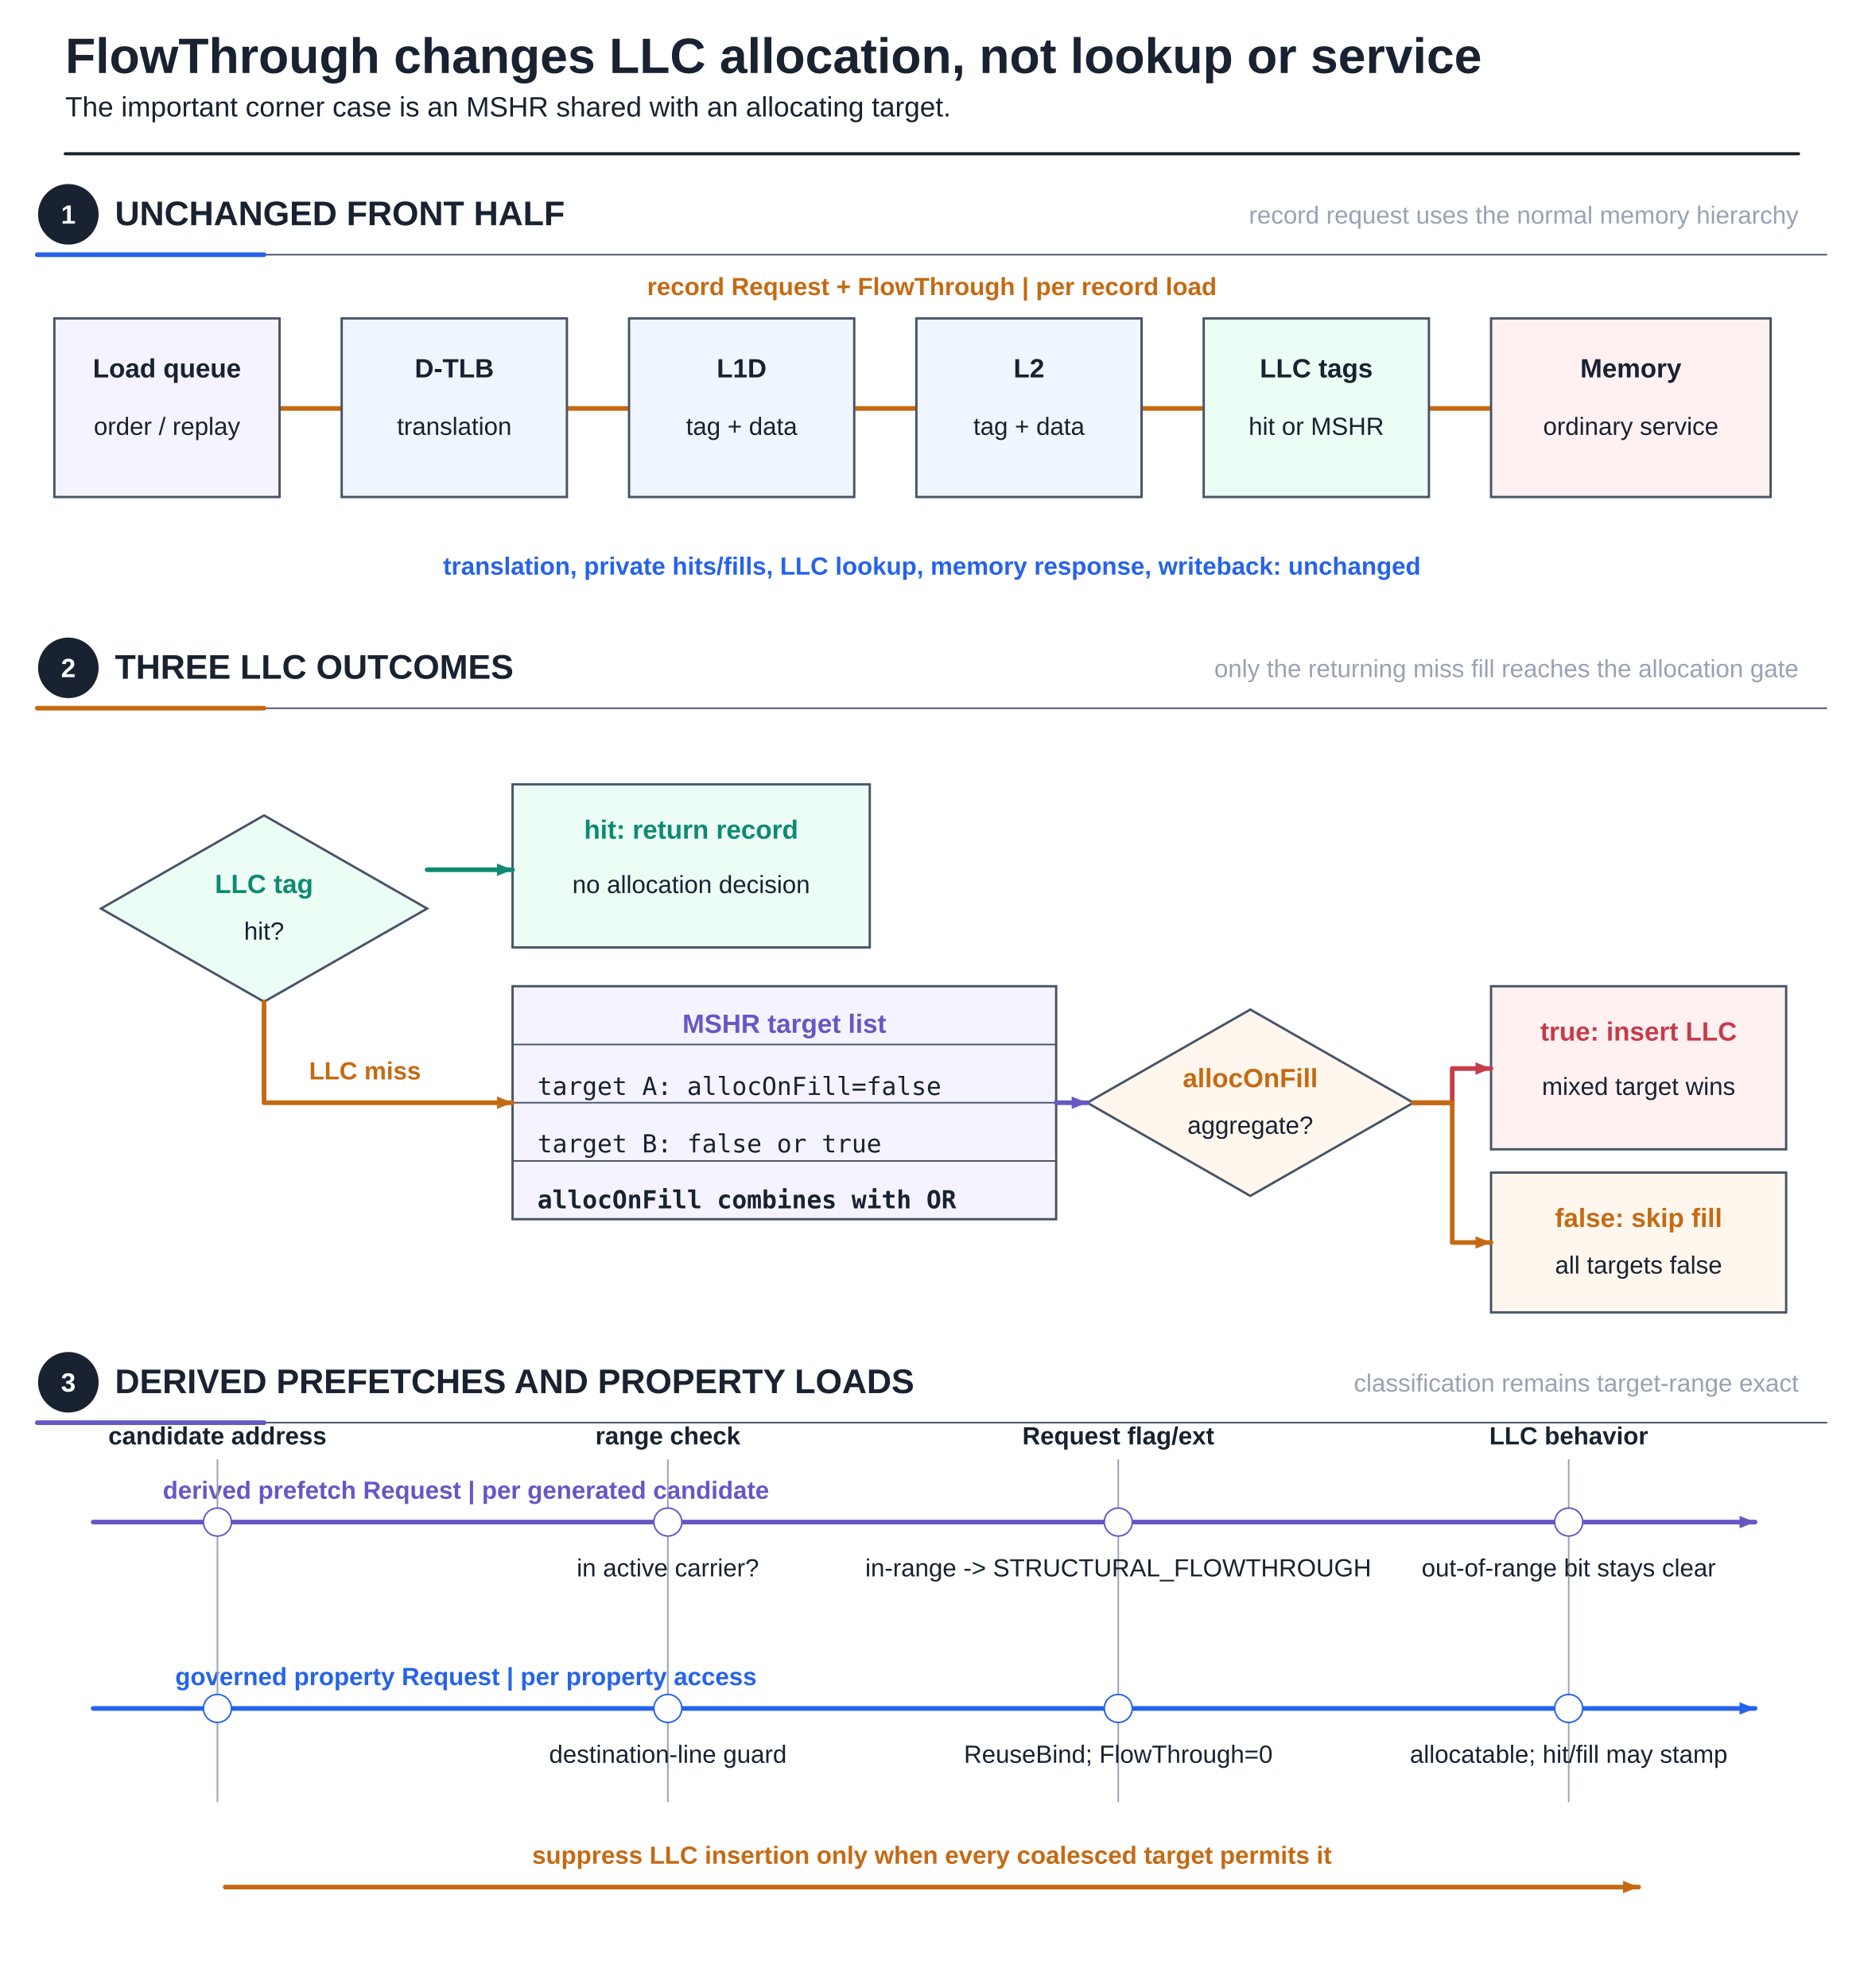
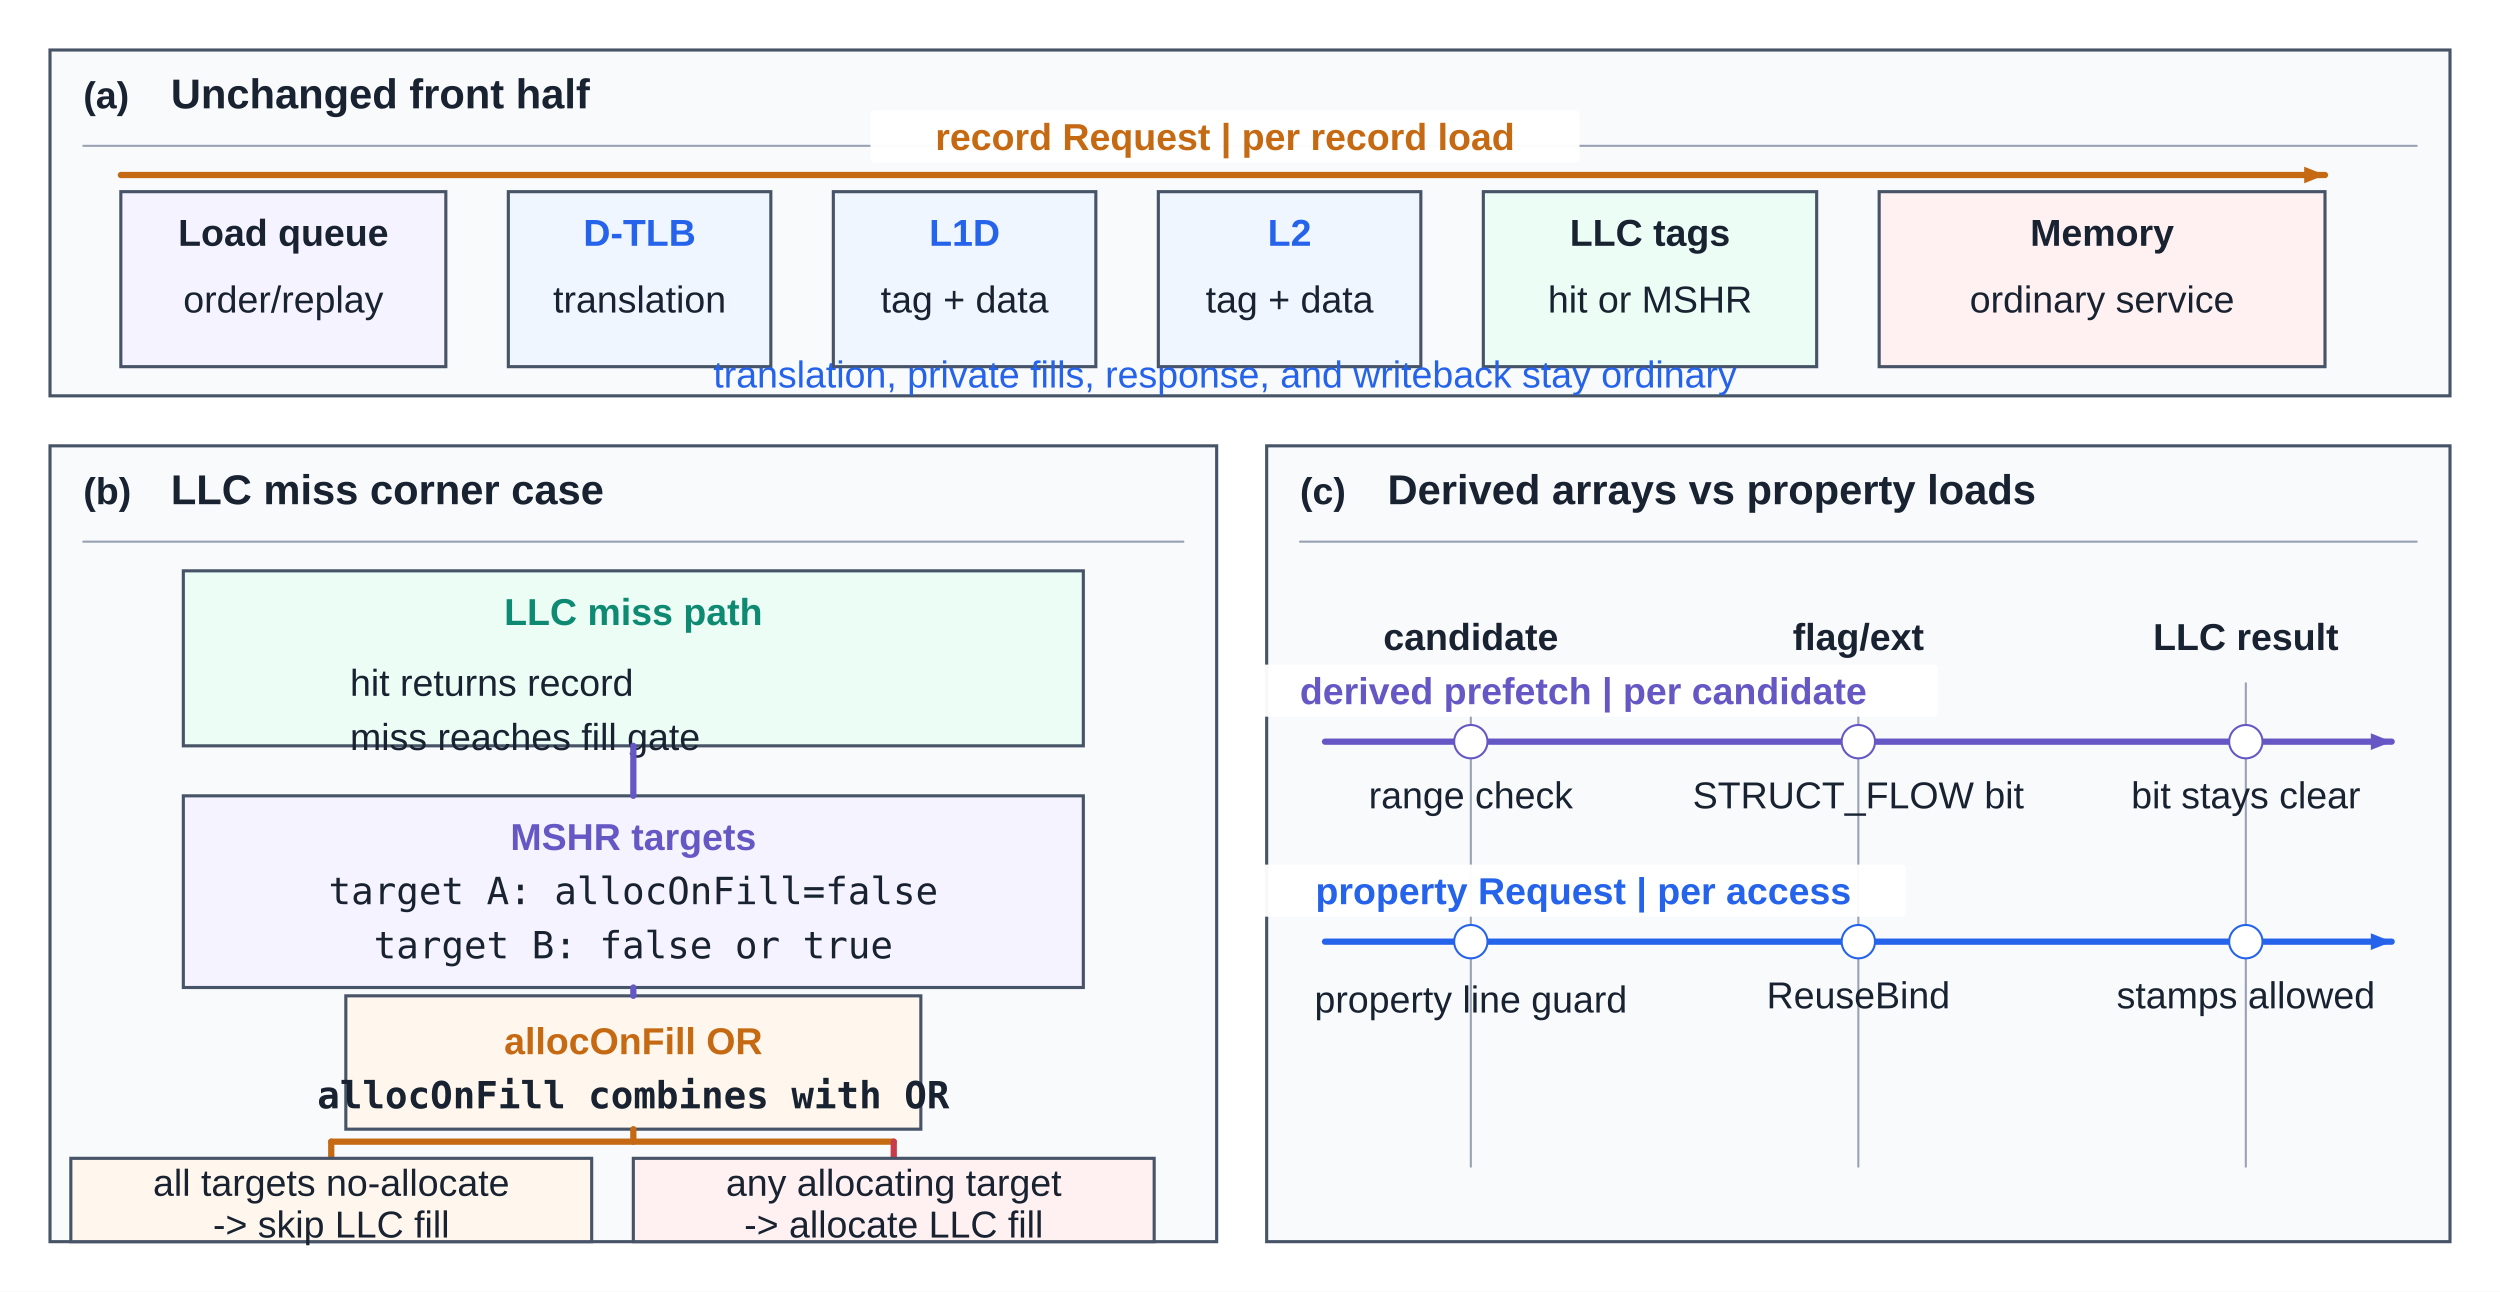
- <svg xmlns="http://www.w3.org/2000/svg" width="1200" height="1280" viewBox="0 0 1200 1280" role="img" aria-labelledby="title desc" fill="#182230" data-figure-schema="ecg-public/v1">
+ <svg xmlns="http://www.w3.org/2000/svg" width="1200" height="620" viewBox="0 0 1200 620" role="img" aria-labelledby="title desc" fill="#182230" data-figure-schema="ecg-public/v1">
  <defs>
    <marker id="arrow-blue" viewBox="0 0 10 8" markerWidth="11" markerHeight="8" refX="10" refY="4" orient="auto" markerUnits="userSpaceOnUse">
      <path d="M0 0 L10 4 L0 8 Z" fill="#2563EB" />
    </marker>
    <marker id="arrow-green" viewBox="0 0 10 8" markerWidth="11" markerHeight="8" refX="10" refY="4" orient="auto" markerUnits="userSpaceOnUse">
      <path d="M0 0 L10 4 L0 8 Z" fill="#0F8A72" />
    </marker>
    <marker id="arrow-amber" viewBox="0 0 10 8" markerWidth="11" markerHeight="8" refX="10" refY="4" orient="auto" markerUnits="userSpaceOnUse">
      <path d="M0 0 L10 4 L0 8 Z" fill="#C56A13" />
    </marker>
    <marker id="arrow-red" viewBox="0 0 10 8" markerWidth="11" markerHeight="8" refX="10" refY="4" orient="auto" markerUnits="userSpaceOnUse">
      <path d="M0 0 L10 4 L0 8 Z" fill="#C63C4A" />
    </marker>
    <marker id="arrow-purple" viewBox="0 0 10 8" markerWidth="11" markerHeight="8" refX="10" refY="4" orient="auto" markerUnits="userSpaceOnUse">
      <path d="M0 0 L10 4 L0 8 Z" fill="#6558C5" />
    </marker>
    <marker id="arrow-gray" viewBox="0 0 10 8" markerWidth="11" markerHeight="8" refX="10" refY="4" orient="auto" markerUnits="userSpaceOnUse">
      <path d="M0 0 L10 4 L0 8 Z" fill="#98A2B3" />
    </marker>
    <marker id="arrow-ink" viewBox="0 0 10 8" markerWidth="11" markerHeight="8" refX="10" refY="4" orient="auto" markerUnits="userSpaceOnUse">
      <path d="M0 0 L10 4 L0 8 Z" fill="#182230" />
    </marker>
    <style>
      :root { color-scheme: light dark; }
      @media (prefers-color-scheme: dark) {
        [fill="#FFFFFF"]{fill:#111827}[stroke="#FFFFFF"]{stroke:#111827}
        [fill="#F8FAFC"]{fill:#172033}[stroke="#F8FAFC"]{stroke:#172033}
        [fill="#EFF6FF"]{fill:#172554}[stroke="#EFF6FF"]{stroke:#172554}
        [fill="#ECFDF5"]{fill:#073B34}[stroke="#ECFDF5"]{stroke:#073B34}
        [fill="#FFF7ED"]{fill:#422A12}[stroke="#FFF7ED"]{stroke:#422A12}
        [fill="#FFF1F2"]{fill:#421B22}[stroke="#FFF1F2"]{stroke:#421B22}
        [fill="#F5F3FF"]{fill:#292349}[stroke="#F5F3FF"]{stroke:#292349}
        [fill="#182230"]{fill:#F8FAFC}[stroke="#182230"]{stroke:#F8FAFC}
        [fill="#475467"]{fill:#94A3B8}[stroke="#475467"]{stroke:#94A3B8}
        [fill="#98A2B3"]{fill:#A8B0BF}[stroke="#98A2B3"]{stroke:#A8B0BF}
        [fill="#2563EB"]{fill:#7FB0FF}[stroke="#2563EB"]{stroke:#7FB0FF}
        [fill="#0F8A72"]{fill:#5ED0B0}[stroke="#0F8A72"]{stroke:#5ED0B0}
        [fill="#C56A13"]{fill:#F0B36A}[stroke="#C56A13"]{stroke:#F0B36A}
        [fill="#6558C5"]{fill:#ADA4FF}[stroke="#6558C5"]{stroke:#ADA4FF}
        [fill="#C63C4A"]{fill:#F48B98}[stroke="#C63C4A"]{stroke:#F48B98}
      }
      .sans{font-family:"Liberation Sans","DejaVu Sans",Arial,sans-serif}
      .mono{font-family:"DejaVu Sans Mono","Liberation Mono",Consolas,monospace}
-       .title{font-size:32px;font-weight:700}
-       .subtitle{font-size:18px}
-       .heading{font-size:22px;font-weight:700}
-       .label{font-size:17px;font-weight:700}
-       .body{font-size:16px}
+       .display{font-size:26px;font-weight:700}
+       .heading{font-size:20px;font-weight:700}
+       .label{font-size:18px;font-weight:700}
+       .body{font-size:18px}
</style>
  </defs>
-   <rect x="0" y="0" width="1200" height="1280" fill="#FFFFFF" />
-   <text x="42" y="47" text-anchor="start" class="sans title" fill="#182230" font-weight="700">FlowThrough changes LLC allocation, not lookup or service</text>
-   <text x="42" y="75" text-anchor="start" class="sans subtitle" fill="#182230">The important corner case is an MSHR shared with an allocating target.</text>
-   <line x1="42" y1="99" x2="1158" y2="99" stroke="#182230" stroke-width="2" stroke-linecap="round" vector-effect="non-scaling-stroke" />
-   <circle cx="44" cy="138" r="19" fill="#182230" stroke="#182230" stroke-width="1" />
-   <text x="44" y="144" text-anchor="middle" class="sans label" fill="#FFFFFF" font-weight="700">1</text>
-   <text x="74" y="145" text-anchor="start" class="sans heading" fill="#182230" font-weight="700">UNCHANGED FRONT HALF</text>
-   <text x="1158" y="144" text-anchor="end" class="sans body" fill="#98A2B3">record request uses the normal memory hierarchy</text>
-   <line x1="24" y1="164" x2="1176" y2="164" stroke="#475467" stroke-width="1" stroke-linecap="round" vector-effect="non-scaling-stroke" />
-   <line x1="24" y1="164" x2="170" y2="164" stroke="#2563EB" stroke-width="3" stroke-linecap="round" vector-effect="non-scaling-stroke" />
-   <path d="M45 263 L1130 263" fill="none" stroke="#C56A13" stroke-width="3" stroke-linecap="round" stroke-linejoin="round" vector-effect="non-scaling-stroke" marker-end="url(#arrow-amber)" data-flow-kind="transfer" data-flow-underlay="true" data-flow-label="record Request + FlowThrough" data-flow-cadence="per record load" />
-   <rect x="385.24" y="173.00" width="429.52" height="22" rx="3" fill="#FFFFFF" fill-opacity="0.96" data-label-background="true" />
-   <text x="600" y="190" text-anchor="middle" class="sans body" fill="#C56A13" font-weight="700">record Request + FlowThrough | per record load</text>
-   <rect x="35" y="205" width="145" height="115" rx="0" fill="#F5F3FF" stroke="#475467" stroke-width="1.5" data-shape="rect" data-x="35" data-y="205" data-width="145" data-height="115" />
-   <text x="107.5" y="243" text-anchor="middle" class="sans label" fill="#182230" font-weight="700">Load queue</text>
-   <text x="107.5" y="280" text-anchor="middle" class="sans body" fill="#182230">order / replay</text>
-   <rect x="220" y="205" width="145" height="115" rx="0" fill="#EFF6FF" stroke="#475467" stroke-width="1.5" data-shape="rect" data-x="220" data-y="205" data-width="145" data-height="115" />
-   <text x="292.5" y="243" text-anchor="middle" class="sans label" fill="#182230" font-weight="700">D-TLB</text>
-   <text x="292.5" y="280" text-anchor="middle" class="sans body" fill="#182230">translation</text>
-   <rect x="405" y="205" width="145" height="115" rx="0" fill="#EFF6FF" stroke="#475467" stroke-width="1.5" data-shape="rect" data-x="405" data-y="205" data-width="145" data-height="115" />
-   <text x="477.5" y="243" text-anchor="middle" class="sans label" fill="#182230" font-weight="700">L1D</text>
-   <text x="477.5" y="280" text-anchor="middle" class="sans body" fill="#182230">tag + data</text>
-   <rect x="590" y="205" width="145" height="115" rx="0" fill="#EFF6FF" stroke="#475467" stroke-width="1.5" data-shape="rect" data-x="590" data-y="205" data-width="145" data-height="115" />
-   <text x="662.5" y="243" text-anchor="middle" class="sans label" fill="#182230" font-weight="700">L2</text>
-   <text x="662.5" y="280" text-anchor="middle" class="sans body" fill="#182230">tag + data</text>
-   <rect x="775" y="205" width="145" height="115" rx="0" fill="#ECFDF5" stroke="#475467" stroke-width="1.5" data-shape="rect" data-x="775" data-y="205" data-width="145" data-height="115" />
-   <text x="847.5" y="243" text-anchor="middle" class="sans label" fill="#182230" font-weight="700">LLC tags</text>
-   <text x="847.5" y="280" text-anchor="middle" class="sans body" fill="#182230">hit or MSHR</text>
-   <rect x="960" y="205" width="180" height="115" rx="0" fill="#FFF1F2" stroke="#475467" stroke-width="1.5" data-shape="rect" data-x="960" data-y="205" data-width="180" data-height="115" />
-   <text x="1050.0" y="243" text-anchor="middle" class="sans label" fill="#182230" font-weight="700">Memory</text>
-   <text x="1050.0" y="280" text-anchor="middle" class="sans body" fill="#182230">ordinary service</text>
-   <text x="600" y="370" text-anchor="middle" class="sans body" fill="#2563EB" font-weight="700">translation, private hits/fills, LLC lookup, memory response, writeback: unchanged</text>
-   <circle cx="44" cy="430" r="19" fill="#182230" stroke="#182230" stroke-width="1" />
-   <text x="44" y="436" text-anchor="middle" class="sans label" fill="#FFFFFF" font-weight="700">2</text>
-   <text x="74" y="437" text-anchor="start" class="sans heading" fill="#182230" font-weight="700">THREE LLC OUTCOMES</text>
-   <text x="1158" y="436" text-anchor="end" class="sans body" fill="#98A2B3">only the returning miss fill reaches the allocation gate</text>
-   <line x1="24" y1="456" x2="1176" y2="456" stroke="#475467" stroke-width="1" stroke-linecap="round" vector-effect="non-scaling-stroke" />
-   <line x1="24" y1="456" x2="170" y2="456" stroke="#C56A13" stroke-width="3" stroke-linecap="round" vector-effect="non-scaling-stroke" />
-   <polygon points="170,525.0 275.0,585 170,645.0 65.0,585" fill="#ECFDF5" stroke="#475467" stroke-width="1.5" data-shape="diamond" data-cx="170" data-cy="585" data-width="210" data-height="120" />
-   <text x="170" y="575" text-anchor="middle" class="sans label" fill="#0F8A72" font-weight="700">LLC tag</text>
-   <text x="170" y="605" text-anchor="middle" class="sans body" fill="#182230">hit?</text>
-   <rect x="330" y="505" width="230" height="105" rx="0" fill="#ECFDF5" stroke="#475467" stroke-width="1.5" data-shape="rect" data-x="330" data-y="505" data-width="230" data-height="105" />
-   <text x="445" y="540" text-anchor="middle" class="sans label" fill="#0F8A72" font-weight="700">hit: return record</text>
-   <text x="445" y="575" text-anchor="middle" class="sans body" fill="#182230">no allocation decision</text>
-   <path d="M275 560 L330 560" fill="none" stroke="#0F8A72" stroke-width="3" stroke-linecap="round" stroke-linejoin="round" vector-effect="non-scaling-stroke" marker-end="url(#arrow-green)" data-flow-kind="control" data-flow-underlay="false" data-flow-label="hit: return record" />
-   <rect x="330" y="635" width="350" height="150" rx="0" fill="#F5F3FF" stroke="#475467" stroke-width="1.5" data-shape="rect" data-x="330" data-y="635" data-width="350" data-height="150" />
-   <line x1="330" y1="672.5" x2="680" y2="672.5" stroke="#475467" stroke-width="1" stroke-linecap="round" vector-effect="non-scaling-stroke" />
-   <line x1="330" y1="710.0" x2="680" y2="710.0" stroke="#475467" stroke-width="1" stroke-linecap="round" vector-effect="non-scaling-stroke" />
-   <line x1="330" y1="747.5" x2="680" y2="747.5" stroke="#475467" stroke-width="1" stroke-linecap="round" vector-effect="non-scaling-stroke" />
-   <text x="505" y="665" text-anchor="middle" class="sans label" fill="#6558C5" font-weight="700">MSHR target list</text>
-   <text x="346" y="705" text-anchor="start" class="mono body" fill="#182230">target A: allocOnFill=false</text>
-   <text x="346" y="742" text-anchor="start" class="mono body" fill="#182230">target B: false or true</text>
-   <text x="346" y="778" text-anchor="start" class="mono body" fill="#182230" font-weight="700">allocOnFill combines with OR</text>
-   <path d="M170 645 L170 710 L330 710" fill="none" stroke="#C56A13" stroke-width="3" stroke-linecap="round" stroke-linejoin="round" vector-effect="non-scaling-stroke" marker-end="url(#arrow-amber)" data-flow-kind="control" data-flow-underlay="false" data-flow-label="LLC miss" />
-   <rect x="193.52" y="678.00" width="82.96" height="22" rx="3" fill="#FFFFFF" fill-opacity="0.96" data-label-background="true" />
-   <text x="235" y="695" text-anchor="middle" class="sans body" fill="#C56A13" font-weight="700">LLC miss</text>
-   <polygon points="805,650.0 910.0,710 805,770.0 700.0,710" fill="#FFF7ED" stroke="#475467" stroke-width="1.5" data-shape="diamond" data-cx="805" data-cy="710" data-width="210" data-height="120" />
-   <text x="805" y="700" text-anchor="middle" class="sans label" fill="#C56A13" font-weight="700">allocOnFill</text>
-   <text x="805" y="730" text-anchor="middle" class="sans body" fill="#182230">aggregate?</text>
-   <path d="M680 710 L700 710" fill="none" stroke="#6558C5" stroke-width="3" stroke-linecap="round" stroke-linejoin="round" vector-effect="non-scaling-stroke" marker-end="url(#arrow-purple)" data-flow-kind="control" data-flow-underlay="false" data-flow-label="allocOnFill combines with OR" />
-   <rect x="960" y="635" width="190" height="105" rx="0" fill="#FFF1F2" stroke="#475467" stroke-width="1.5" data-shape="rect" data-x="960" data-y="635" data-width="190" data-height="105" />
-   <text x="1055" y="670" text-anchor="middle" class="sans label" fill="#C63C4A" font-weight="700">true: insert LLC</text>
-   <text x="1055" y="705" text-anchor="middle" class="sans body" fill="#182230">mixed target wins</text>
-   <rect x="960" y="755" width="190" height="90" rx="0" fill="#FFF7ED" stroke="#475467" stroke-width="1.5" data-shape="rect" data-x="960" data-y="755" data-width="190" data-height="90" />
-   <text x="1055" y="790" text-anchor="middle" class="sans label" fill="#C56A13" font-weight="700">false: skip fill</text>
-   <text x="1055" y="820" text-anchor="middle" class="sans body" fill="#182230">all targets false</text>
-   <path d="M910 710 L935 710 L935 688 L960 688" fill="none" stroke="#C63C4A" stroke-width="3" stroke-linecap="round" stroke-linejoin="round" vector-effect="non-scaling-stroke" marker-end="url(#arrow-red)" data-flow-kind="control" data-flow-underlay="false" data-flow-label="true: insert LLC" />
-   <path d="M910 710 L935 710 L935 800 L960 800" fill="none" stroke="#C56A13" stroke-width="3" stroke-linecap="round" stroke-linejoin="round" vector-effect="non-scaling-stroke" marker-end="url(#arrow-amber)" data-flow-kind="control" data-flow-underlay="false" data-flow-label="false: skip fill" />
-   <circle cx="44" cy="890" r="19" fill="#182230" stroke="#182230" stroke-width="1" />
-   <text x="44" y="896" text-anchor="middle" class="sans label" fill="#FFFFFF" font-weight="700">3</text>
-   <text x="74" y="897" text-anchor="start" class="sans heading" fill="#182230" font-weight="700">DERIVED PREFETCHES AND PROPERTY LOADS</text>
-   <text x="1158" y="896" text-anchor="end" class="sans body" fill="#98A2B3">classification remains target-range exact</text>
-   <line x1="24" y1="916" x2="1176" y2="916" stroke="#475467" stroke-width="1" stroke-linecap="round" vector-effect="non-scaling-stroke" />
-   <line x1="24" y1="916" x2="170" y2="916" stroke="#6558C5" stroke-width="3" stroke-linecap="round" vector-effect="non-scaling-stroke" />
-   <path d="M60 980 L1130 980" fill="none" stroke="#6558C5" stroke-width="3" stroke-linecap="round" stroke-linejoin="round" vector-effect="non-scaling-stroke" marker-end="url(#arrow-purple)" data-flow-kind="transfer" data-flow-underlay="false" data-flow-label="derived prefetch Request" data-flow-cadence="per generated candidate" />
-   <rect x="67.00" y="948.00" width="466.00" height="22" rx="3" fill="#FFFFFF" fill-opacity="0.96" data-label-background="true" />
-   <text x="300" y="965" text-anchor="middle" class="sans body" fill="#6558C5" font-weight="700">derived prefetch Request | per generated candidate</text>
-   <path d="M60 1100 L1130 1100" fill="none" stroke="#2563EB" stroke-width="3" stroke-linecap="round" stroke-linejoin="round" vector-effect="non-scaling-stroke" marker-end="url(#arrow-blue)" data-flow-kind="transfer" data-flow-underlay="false" data-flow-label="governed property Request" data-flow-cadence="per property access" />
-   <rect x="80.68" y="1068.00" width="438.64" height="22" rx="3" fill="#FFFFFF" fill-opacity="0.96" data-label-background="true" />
-   <text x="300" y="1085" text-anchor="middle" class="sans body" fill="#2563EB" font-weight="700">governed property Request | per property access</text>
-   <line x1="140" y1="940" x2="140" y2="1160" stroke="#98A2B3" stroke-width="1" stroke-linecap="round" vector-effect="non-scaling-stroke" />
-   <text x="140" y="930" text-anchor="middle" class="sans body" fill="#182230" font-weight="700">candidate address</text>
-   <circle cx="140" cy="980" r="9" fill="#FFFFFF" stroke="#6558C5" stroke-width="1" />
-   <circle cx="140" cy="1100" r="9" fill="#FFFFFF" stroke="#2563EB" stroke-width="1" />
-   <line x1="430" y1="940" x2="430" y2="1160" stroke="#98A2B3" stroke-width="1" stroke-linecap="round" vector-effect="non-scaling-stroke" />
-   <text x="430" y="930" text-anchor="middle" class="sans body" fill="#182230" font-weight="700">range check</text>
-   <circle cx="430" cy="980" r="9" fill="#FFFFFF" stroke="#6558C5" stroke-width="1" />
-   <circle cx="430" cy="1100" r="9" fill="#FFFFFF" stroke="#2563EB" stroke-width="1" />
-   <line x1="720" y1="940" x2="720" y2="1160" stroke="#98A2B3" stroke-width="1" stroke-linecap="round" vector-effect="non-scaling-stroke" />
-   <text x="720" y="930" text-anchor="middle" class="sans body" fill="#182230" font-weight="700">Request flag/ext</text>
-   <circle cx="720" cy="980" r="9" fill="#FFFFFF" stroke="#6558C5" stroke-width="1" />
-   <circle cx="720" cy="1100" r="9" fill="#FFFFFF" stroke="#2563EB" stroke-width="1" />
-   <line x1="1010" y1="940" x2="1010" y2="1160" stroke="#98A2B3" stroke-width="1" stroke-linecap="round" vector-effect="non-scaling-stroke" />
-   <text x="1010" y="930" text-anchor="middle" class="sans body" fill="#182230" font-weight="700">LLC behavior</text>
-   <circle cx="1010" cy="980" r="9" fill="#FFFFFF" stroke="#6558C5" stroke-width="1" />
-   <circle cx="1010" cy="1100" r="9" fill="#FFFFFF" stroke="#2563EB" stroke-width="1" />
-   <text x="430" y="1015" text-anchor="middle" class="sans body" fill="#182230">in active carrier?</text>
-   <text x="720" y="1015" text-anchor="middle" class="sans body" fill="#182230">in-range -&gt; STRUCTURAL_FLOWTHROUGH</text>
-   <text x="1010" y="1015" text-anchor="middle" class="sans body" fill="#182230">out-of-range bit stays clear</text>
-   <text x="430" y="1135" text-anchor="middle" class="sans body" fill="#182230">destination-line guard</text>
-   <text x="720" y="1135" text-anchor="middle" class="sans body" fill="#182230">ReuseBind; FlowThrough=0</text>
-   <text x="1010" y="1135" text-anchor="middle" class="sans body" fill="#182230">allocatable; hit/fill may stamp</text>
-   <path d="M145 1215 L1055 1215" fill="none" stroke="#C56A13" stroke-width="3" stroke-linecap="round" stroke-linejoin="round" vector-effect="non-scaling-stroke" marker-end="url(#arrow-amber)" data-flow-kind="control" data-flow-underlay="false" data-flow-label="suppress LLC insertion only when every coalesced target permits it" />
-   <rect x="294.04" y="1183.00" width="611.92" height="22" rx="3" fill="#FFFFFF" fill-opacity="0.96" data-label-background="true" />
-   <text x="600" y="1200" text-anchor="middle" class="sans body" fill="#C56A13" font-weight="700">suppress LLC insertion only when every coalesced target permits it</text>
+   <rect x="0" y="0" width="1200" height="620" fill="#FFFFFF" />
+   <rect x="24" y="24" width="1152" height="166" rx="0" fill="#F8FAFC" stroke="#475467" stroke-width="1.5" data-shape="rect" data-x="24" data-y="24" data-width="1152" data-height="166" />
+   <text x="40" y="52" text-anchor="start" class="sans label" fill="#182230" font-weight="700">(a)</text>
+   <text x="82" y="52" text-anchor="start" class="sans heading" fill="#182230" font-weight="700">Unchanged front half</text>
+   <line x1="40" y1="70" x2="1160" y2="70" stroke="#98A2B3" stroke-width="1" stroke-linecap="round" vector-effect="non-scaling-stroke" />
+   <path d="M58 84 L1116 84" fill="none" stroke="#C56A13" stroke-width="3" stroke-linecap="round" stroke-linejoin="round" vector-effect="non-scaling-stroke" marker-end="url(#arrow-amber)" data-flow-kind="transfer" data-flow-underlay="false" data-flow-label="record Request" data-flow-cadence="per record load" />
+   <rect x="417.84" y="53.00" width="340.32" height="25" rx="2" fill="#FFFFFF" fill-opacity="0.96" data-label-background="true" />
+   <text x="588" y="72" text-anchor="middle" class="sans label" fill="#C56A13" font-weight="700">record Request | per record load</text>
+   <rect x="58" y="92" width="156" height="84" rx="0" fill="#F5F3FF" stroke="#475467" stroke-width="1.5" data-shape="rect" data-x="58" data-y="92" data-width="156" data-height="84" />
+   <text x="136.0" y="118" text-anchor="middle" class="sans label" fill="#182230" font-weight="700">Load queue</text>
+   <text x="136.0" y="150" text-anchor="middle" class="sans body" fill="#182230">order/replay</text>
+   <rect x="244" y="92" width="126" height="84" rx="0" fill="#EFF6FF" stroke="#475467" stroke-width="1.5" data-shape="rect" data-x="244" data-y="92" data-width="126" data-height="84" />
+   <text x="307.0" y="118" text-anchor="middle" class="sans label" fill="#2563EB" font-weight="700">D-TLB</text>
+   <text x="307.0" y="150" text-anchor="middle" class="sans body" fill="#182230">translation</text>
+   <rect x="400" y="92" width="126" height="84" rx="0" fill="#EFF6FF" stroke="#475467" stroke-width="1.5" data-shape="rect" data-x="400" data-y="92" data-width="126" data-height="84" />
+   <text x="463.0" y="118" text-anchor="middle" class="sans label" fill="#2563EB" font-weight="700">L1D</text>
+   <text x="463.0" y="150" text-anchor="middle" class="sans body" fill="#182230">tag + data</text>
+   <rect x="556" y="92" width="126" height="84" rx="0" fill="#EFF6FF" stroke="#475467" stroke-width="1.5" data-shape="rect" data-x="556" data-y="92" data-width="126" data-height="84" />
+   <text x="619.0" y="118" text-anchor="middle" class="sans label" fill="#2563EB" font-weight="700">L2</text>
+   <text x="619.0" y="150" text-anchor="middle" class="sans body" fill="#182230">tag + data</text>
+   <rect x="712" y="92" width="160" height="84" rx="0" fill="#ECFDF5" stroke="#475467" stroke-width="1.5" data-shape="rect" data-x="712" data-y="92" data-width="160" data-height="84" />
+   <text x="792.0" y="118" text-anchor="middle" class="sans label" fill="#182230" font-weight="700">LLC tags</text>
+   <text x="792.0" y="150" text-anchor="middle" class="sans body" fill="#182230">hit or MSHR</text>
+   <rect x="902" y="92" width="214" height="84" rx="0" fill="#FFF1F2" stroke="#475467" stroke-width="1.5" data-shape="rect" data-x="902" data-y="92" data-width="214" data-height="84" />
+   <text x="1009.0" y="118" text-anchor="middle" class="sans label" fill="#182230" font-weight="700">Memory</text>
+   <text x="1009.0" y="150" text-anchor="middle" class="sans body" fill="#182230">ordinary service</text>
+   <text x="588" y="186" text-anchor="middle" class="sans body" fill="#2563EB">translation, private fills, response, and writeback stay ordinary</text>
+   <rect x="24" y="214" width="560" height="382" rx="0" fill="#F8FAFC" stroke="#475467" stroke-width="1.5" data-shape="rect" data-x="24" data-y="214" data-width="560" data-height="382" />
+   <text x="40" y="242" text-anchor="start" class="sans label" fill="#182230" font-weight="700">(b)</text>
+   <text x="82" y="242" text-anchor="start" class="sans heading" fill="#182230" font-weight="700">LLC miss corner case</text>
+   <line x1="40" y1="260" x2="568" y2="260" stroke="#98A2B3" stroke-width="1" stroke-linecap="round" vector-effect="non-scaling-stroke" />
+   <rect x="88" y="274" width="432" height="84" rx="0" fill="#ECFDF5" stroke="#475467" stroke-width="1.5" data-shape="rect" data-x="88" data-y="274" data-width="432" data-height="84" />
+   <text x="304.0" y="300" text-anchor="middle" class="sans label" fill="#0F8A72" font-weight="700">LLC miss path</text>
+   <text x="168" y="334" text-anchor="start" class="sans body" fill="#182230">hit returns record</text>
+   <text x="168" y="360" text-anchor="start" class="sans body" fill="#182230">miss reaches fill gate</text>
+   <rect x="88" y="382" width="432" height="92" rx="0" fill="#F5F3FF" stroke="#475467" stroke-width="1.5" data-shape="rect" data-x="88" data-y="382" data-width="432" data-height="92" />
+   <text x="304.0" y="408" text-anchor="middle" class="sans label" fill="#6558C5" font-weight="700">MSHR targets</text>
+   <text x="304" y="434" text-anchor="middle" class="mono body" fill="#182230">target A: allocOnFill=false</text>
+   <text x="304" y="460" text-anchor="middle" class="mono body" fill="#182230">target B: false or true</text>
+   <line x1="304" y1="358" x2="304" y2="382" stroke="#6558C5" stroke-width="3" stroke-linecap="round" vector-effect="non-scaling-stroke" />
+   <rect x="166" y="478" width="276" height="64" rx="0" fill="#FFF7ED" stroke="#475467" stroke-width="1.5" data-shape="rect" data-x="166" data-y="478" data-width="276" data-height="64" />
+   <text x="304" y="506" text-anchor="middle" class="sans label" fill="#C56A13" font-weight="700">allocOnFill OR</text>
+   <text x="304" y="532" text-anchor="middle" class="mono label" fill="#182230" font-weight="700">allocOnFill combines with OR</text>
+   <line x1="304" y1="474" x2="304" y2="478" stroke="#6558C5" stroke-width="3" stroke-linecap="round" vector-effect="non-scaling-stroke" />
+   <line x1="304" y1="542" x2="304" y2="548" stroke="#C56A13" stroke-width="3" stroke-linecap="round" vector-effect="non-scaling-stroke" />
+   <line x1="159" y1="548" x2="429" y2="548" stroke="#C56A13" stroke-width="3" stroke-linecap="round" vector-effect="non-scaling-stroke" />
+   <line x1="159" y1="548" x2="159" y2="556" stroke="#C56A13" stroke-width="3" stroke-linecap="round" vector-effect="non-scaling-stroke" />
+   <line x1="429" y1="548" x2="429" y2="556" stroke="#C63C4A" stroke-width="3" stroke-linecap="round" vector-effect="non-scaling-stroke" />
+   <rect x="34" y="556" width="250" height="40" rx="0" fill="#FFF7ED" stroke="#475467" stroke-width="1.5" data-shape="rect" data-x="34" data-y="556" data-width="250" data-height="40" />
+   <rect x="304" y="556" width="250" height="40" rx="0" fill="#FFF1F2" stroke="#475467" stroke-width="1.5" data-shape="rect" data-x="304" data-y="556" data-width="250" data-height="40" />
+   <text x="159" y="574" text-anchor="middle" class="sans body" fill="#182230">all targets no-allocate</text>
+   <text x="159" y="594" text-anchor="middle" class="sans body" fill="#182230">-&gt; skip LLC fill</text>
+   <text x="429" y="574" text-anchor="middle" class="sans body" fill="#182230">any allocating target</text>
+   <text x="429" y="594" text-anchor="middle" class="sans body" fill="#182230">-&gt; allocate LLC fill</text>
+   <rect x="608" y="214" width="568" height="382" rx="0" fill="#F8FAFC" stroke="#475467" stroke-width="1.5" data-shape="rect" data-x="608" data-y="214" data-width="568" data-height="382" />
+   <text x="624" y="242" text-anchor="start" class="sans label" fill="#182230" font-weight="700">(c)</text>
+   <text x="666" y="242" text-anchor="start" class="sans heading" fill="#182230" font-weight="700">Derived arrays vs property loads</text>
+   <line x1="624" y1="260" x2="1160" y2="260" stroke="#98A2B3" stroke-width="1" stroke-linecap="round" vector-effect="non-scaling-stroke" />
+   <line x1="706" y1="328" x2="706" y2="560" stroke="#98A2B3" stroke-width="1" stroke-linecap="round" vector-effect="non-scaling-stroke" />
+   <text x="706" y="312" text-anchor="middle" class="sans label" fill="#182230" font-weight="700">candidate</text>
+   <line x1="892" y1="328" x2="892" y2="560" stroke="#98A2B3" stroke-width="1" stroke-linecap="round" vector-effect="non-scaling-stroke" />
+   <text x="892" y="312" text-anchor="middle" class="sans label" fill="#182230" font-weight="700">flag/ext</text>
+   <line x1="1078" y1="328" x2="1078" y2="560" stroke="#98A2B3" stroke-width="1" stroke-linecap="round" vector-effect="non-scaling-stroke" />
+   <text x="1078" y="312" text-anchor="middle" class="sans label" fill="#182230" font-weight="700">LLC result</text>
+   <path d="M636 356 L1148 356" fill="none" stroke="#6558C5" stroke-width="3" stroke-linecap="round" stroke-linejoin="round" vector-effect="non-scaling-stroke" marker-end="url(#arrow-purple)" data-flow-kind="transfer" data-flow-underlay="false" data-flow-label="derived prefetch" data-flow-cadence="per candidate" />
+   <rect x="589.84" y="319.00" width="340.32" height="25" rx="2" fill="#FFFFFF" fill-opacity="0.96" data-label-background="true" />
+   <text x="760" y="338" text-anchor="middle" class="sans label" fill="#6558C5" font-weight="700">derived prefetch | per candidate</text>
+   <path d="M636 452 L1148 452" fill="none" stroke="#2563EB" stroke-width="3" stroke-linecap="round" stroke-linejoin="round" vector-effect="non-scaling-stroke" marker-end="url(#arrow-blue)" data-flow-kind="transfer" data-flow-underlay="false" data-flow-label="property Request" data-flow-cadence="per access" />
+   <rect x="605.23" y="415.00" width="309.54" height="25" rx="2" fill="#FFFFFF" fill-opacity="0.96" data-label-background="true" />
+   <text x="760" y="434" text-anchor="middle" class="sans label" fill="#2563EB" font-weight="700">property Request | per access</text>
+   <circle cx="706" cy="356" r="8" fill="#FFFFFF" stroke="#6558C5" stroke-width="1" />
+   <circle cx="706" cy="452" r="8" fill="#FFFFFF" stroke="#2563EB" stroke-width="1" />
+   <circle cx="892" cy="356" r="8" fill="#FFFFFF" stroke="#6558C5" stroke-width="1" />
+   <circle cx="892" cy="452" r="8" fill="#FFFFFF" stroke="#2563EB" stroke-width="1" />
+   <circle cx="1078" cy="356" r="8" fill="#FFFFFF" stroke="#6558C5" stroke-width="1" />
+   <circle cx="1078" cy="452" r="8" fill="#FFFFFF" stroke="#2563EB" stroke-width="1" />
+   <text x="706" y="388" text-anchor="middle" class="sans body" fill="#182230">range check</text>
+   <text x="892" y="388" text-anchor="middle" class="sans body" fill="#182230">STRUCT_FLOW bit</text>
+   <text x="1078" y="388" text-anchor="middle" class="sans body" fill="#182230">bit stays clear</text>
+   <text x="706" y="486" text-anchor="middle" class="sans body" fill="#182230">property line guard</text>
+   <text x="892" y="484" text-anchor="middle" class="sans body" fill="#182230">ReuseBind</text>
+   <text x="1078" y="484" text-anchor="middle" class="sans body" fill="#182230">stamps allowed</text>
</svg>
